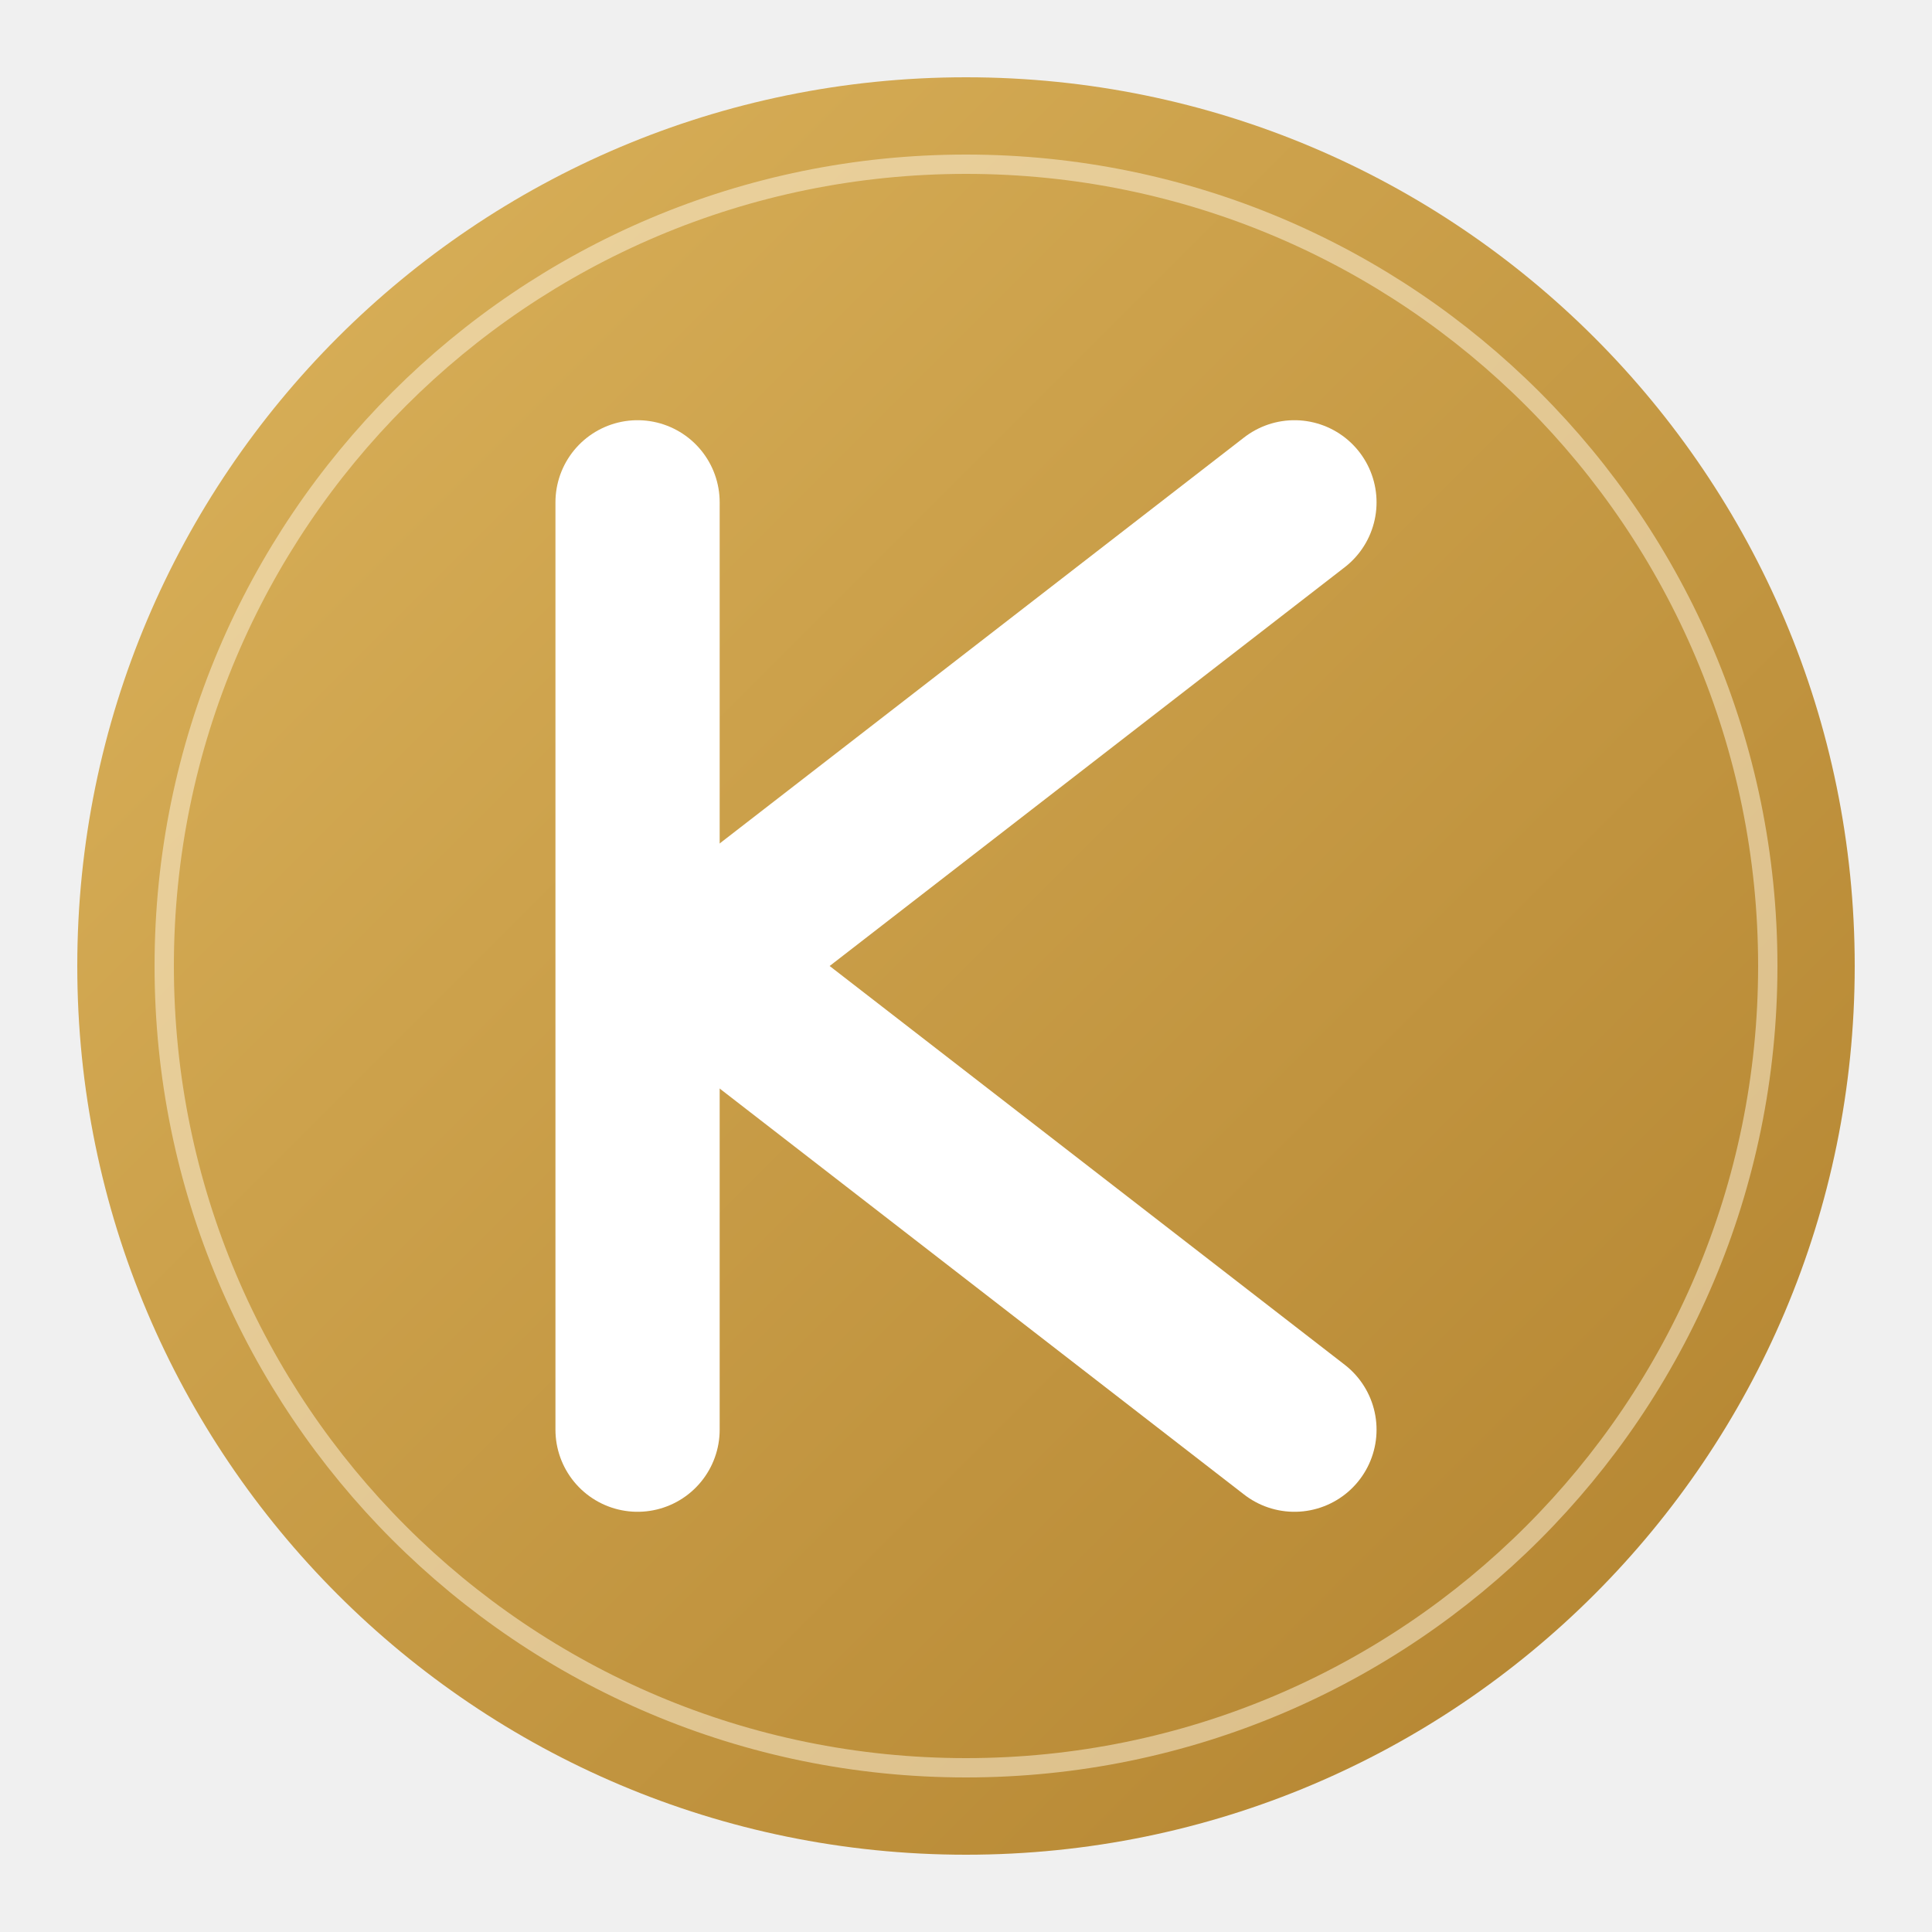
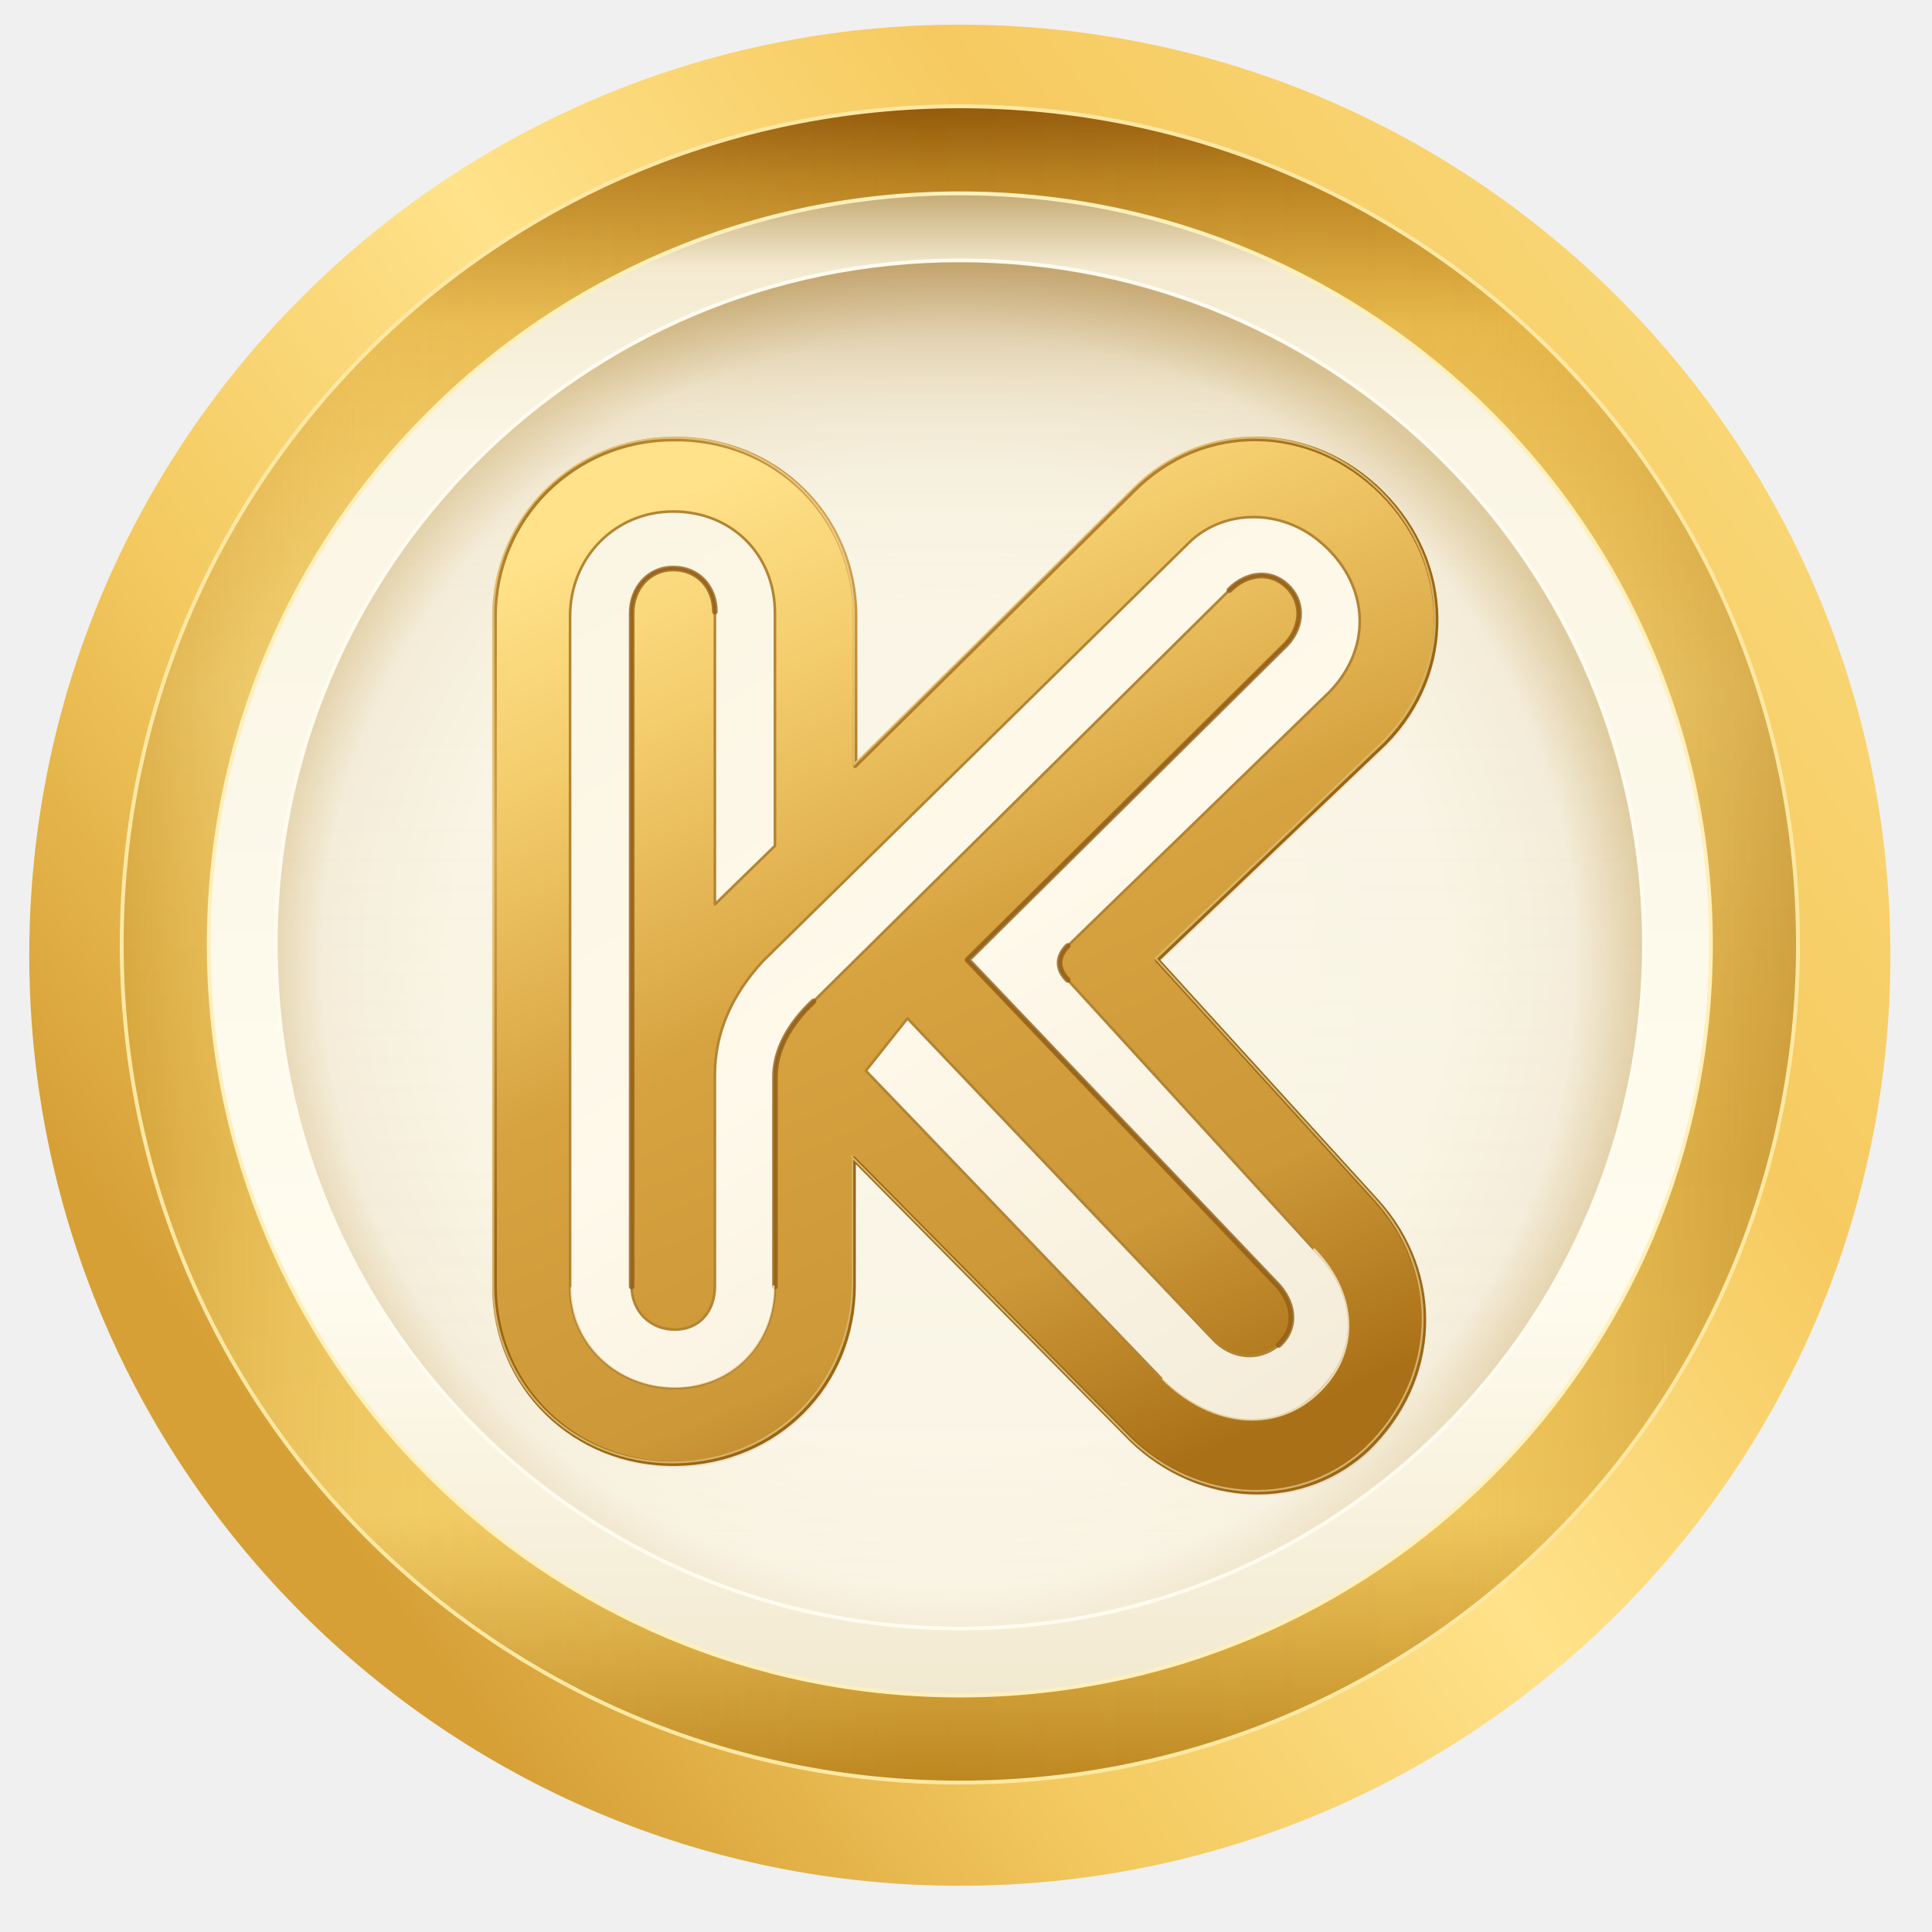
- <svg xmlns="http://www.w3.org/2000/svg" viewBox="0 0 100 100" width="100" height="100" fill="none">
+ <svg xmlns="http://www.w3.org/2000/svg" width="1254" height="1254" viewBox="0 0 1254 1254" role="img" aria-labelledby="kyuan-logo-title kyuan-logo-description">
  <defs>
-     <linearGradient id="yuanWarmGold" x1="10%" y1="10%" x2="90%" y2="90%">
-       <stop offset="0%" stop-color="#D8AF58" />
-       <stop offset="100%" stop-color="#B58632" />
+     <linearGradient id="outer-gold" x1="93" y1="823" x2="1046" y2="116" gradientUnits="userSpaceOnUse">
+       <stop offset="0" stop-color="#D6A037" />
+       <stop offset="0.23" stop-color="#F3C95F" />
+       <stop offset="0.49" stop-color="#FFE28A" />
+       <stop offset="0.75" stop-color="#F6CA60" />
+       <stop offset="1" stop-color="#F9D777" />
    </linearGradient>
+     <linearGradient id="rim-recess" x1="623" y1="69" x2="623" y2="1157" gradientUnits="userSpaceOnUse">
+       <stop offset="0" stop-color="#935A0B" />
+       <stop offset="0.045" stop-color="#BA8220" />
+       <stop offset="0.13" stop-color="#E8B94C" />
+       <stop offset="0.35" stop-color="#F8D776" />
+       <stop offset="0.63" stop-color="#ECC257" />
+       <stop offset="0.84" stop-color="#F0C95F" />
+       <stop offset="1" stop-color="#BD861F" />
+     </linearGradient>
+     <linearGradient id="rim-side-light" x1="79" y1="613" x2="1167" y2="613" gradientUnits="userSpaceOnUse">
+       <stop offset="0" stop-color="#B77C12" stop-opacity="0.44" />
+       <stop offset="0.18" stop-color="#FFE29A" stop-opacity="0.10" />
+       <stop offset="0.48" stop-color="#FFF3C3" stop-opacity="0" />
+       <stop offset="0.8" stop-color="#DBA73B" stop-opacity="0.05" />
+       <stop offset="1" stop-color="#A36910" stop-opacity="0.43" />
+     </linearGradient>
+     <linearGradient id="ivory-bevel" x1="623" y1="125" x2="623" y2="1101" gradientUnits="userSpaceOnUse">
+       <stop offset="0" stop-color="#C5AB74" />
+       <stop offset="0.05" stop-color="#F4EAD0" />
+       <stop offset="0.16" stop-color="#FAF5E4" />
+       <stop offset="0.72" stop-color="#FFFCEF" />
+       <stop offset="1" stop-color="#F2E9D0" />
+     </linearGradient>
+     <radialGradient id="ivory-center" cx="616" cy="624" r="452" fx="616" fy="624" gradientUnits="userSpaceOnUse">
+       <stop offset="0" stop-color="#FBF7E9" />
+       <stop offset="0.71" stop-color="#F9F4E4" />
+       <stop offset="0.90" stop-color="#F4ECD8" />
+       <stop offset="1" stop-color="#DFCB9F" />
+     </radialGradient>
+     <linearGradient id="center-inset" x1="623" y1="169" x2="623" y2="1057" gradientUnits="userSpaceOnUse">
+       <stop offset="0" stop-color="#A67D3F" stop-opacity="0.51" />
+       <stop offset="0.10" stop-color="#C4A567" stop-opacity="0.13" />
+       <stop offset="0.26" stop-color="#FFFBEF" stop-opacity="0" />
+       <stop offset="0.79" stop-color="#FFFBEF" stop-opacity="0.10" />
+       <stop offset="1" stop-color="#FFFBEF" stop-opacity="0.58" />
+     </linearGradient>
+     <linearGradient id="letter-gold" x1="472" y1="307" x2="760" y2="954" gradientUnits="userSpaceOnUse">
+       <stop offset="0" stop-color="#FFE28A" />
+       <stop offset="0.18" stop-color="#F4CD6D" />
+       <stop offset="0.47" stop-color="#D7A341" />
+       <stop offset="0.78" stop-color="#CC9838" />
+       <stop offset="1" stop-color="#AA7017" />
+     </linearGradient>
+     <linearGradient id="letter-edge" x1="331" y1="339" x2="869" y2="930" gradientUnits="userSpaceOnUse">
+       <stop offset="0" stop-color="#AF7D25" />
+       <stop offset="0.19" stop-color="#D4A451" />
+       <stop offset="0.43" stop-color="#9B650F" />
+       <stop offset="1" stop-color="#9A6719" />
+     </linearGradient>
+     <linearGradient id="letter-recess" x1="411" y1="339" x2="793" y2="928" gradientUnits="userSpaceOnUse">
+       <stop offset="0" stop-color="#FBF5E3" />
+       <stop offset="0.50" stop-color="#FFF9EB" />
+       <stop offset="1" stop-color="#F5EDDA" />
+     </linearGradient>
+     <clipPath id="circular-silhouette">
+       <circle cx="623" cy="620" r="604" />
+     </clipPath>
+     <path id="sculpted-k-outline" d="M321 400 C321 336 373 285 437 285 C503 284 555 335 555 400 L555 497 L736 318 C781 273 851 274 897 320 C943 366 944 436 899 482 L751 623 L893 779 C937 827 934 896 887 941 C841 983 772 975 730 930 L554 752 L554 834 C554 899 504 949 439 950 C373 951 321 900 321 835 Z" />
+     <path id="sculpted-k-recess" d="M370 400 C370 362 399 332 437 332 C475 332 503 360 503 398 L503 549 L464 587 L464 397 C464 381 453 369 437 369 C421 369 410 382 410 397 L410 835 C410 851 422 863 438 863 C454 863 464 851 464 835 L464 698 C464 670 475 646 495 624 L773 351 C796 330 832 331 856 351 C888 377 892 419 863 449 L693 614 C686 621 686 629 693 636 L853 811 C884 842 882 882 852 907 C823 932 782 923 754 895 L562 695 L589 661 L787 869 C799 882 817 884 830 873 C841 863 841 848 830 835 L628 623 L835 418 C846 406 846 390 835 380 C824 370 809 372 798 383 L528 650 C512 665 503 682 503 699 L503 835 C503 872 475 901 438 901 C400 901 370 872 370 835 Z" />
  </defs>
-   <circle cx="50" cy="50" r="46" fill="url(#yuanWarmGold)" />
-   <circle cx="50" cy="50" r="41.5" fill="none" stroke="#FFF7E2" stroke-width="1" stroke-opacity="0.5" />
-   <line x1="33" y1="26" x2="33" y2="74" stroke="#FFFFFF" stroke-width="8.5" stroke-linecap="round" />
-   <path d="M 67 26 L 36 50 L 67 74" fill="none" stroke="#FFFFFF" stroke-width="8.5" stroke-linecap="round" stroke-linejoin="round" />
+   <g clip-path="url(#circular-silhouette)">
+     <circle cx="623" cy="620" r="604" fill="url(#outer-gold)" />
+     <circle cx="623" cy="613" r="544" fill="url(#rim-recess)" />
+     <circle cx="623" cy="613" r="544" fill="url(#rim-side-light)" />
+     <circle cx="623" cy="613" r="544" fill="none" stroke="#FFE8A3" stroke-width="2.5" />
+     <circle cx="623" cy="613" r="487.5" fill="url(#ivory-bevel)" stroke="#FFF0BC" stroke-width="2.5" />
+     <circle cx="623" cy="613" r="444" fill="url(#ivory-center)" />
+     <circle cx="623" cy="613" r="444" fill="url(#center-inset)" />
+     <circle cx="623" cy="613" r="444" fill="none" stroke="#FFFBEF" stroke-width="2.4" />
+     <use href="#sculpted-k-outline" transform="translate(1.2 2.4)" fill="#C29B55" opacity="0.17" />
+     <use href="#sculpted-k-outline" fill="url(#letter-gold)" stroke="url(#letter-edge)" stroke-width="3" stroke-linejoin="round" />
+     <use href="#sculpted-k-outline" transform="translate(-0.8 -0.8)" fill="none" stroke="#FFE9A5" stroke-width="1.25" opacity="0.58" />
+     <use href="#sculpted-k-recess" fill="url(#letter-recess)" stroke="#B38432" stroke-width="1.7" stroke-linejoin="round" />
+     <path d="M410 835 L410 398 C410 382 421 369 437 369 C453 369 464 381 464 397 M628 623 L835 418 C846 406 846 390 835 380 C824 370 809 372 798 383 M503 835 L503 699 C503 682 512 665 528 650 M693 614 C686 621 686 629 693 636 M628 623 L830 835 C841 848 841 863 830 873" fill="none" stroke="#8F5B12" stroke-width="3.7" stroke-linecap="round" opacity="0.76" />
+     <path d="M371 836 C371 872 401 900 438 900 C475 900 502 872 502 835 M755 895 C783 923 823 931 852 907 C882 882 883 842 853 811" fill="none" stroke="#FFF9E2" stroke-width="1.5" stroke-linecap="round" opacity="0.72" />
+   </g>
</svg>
